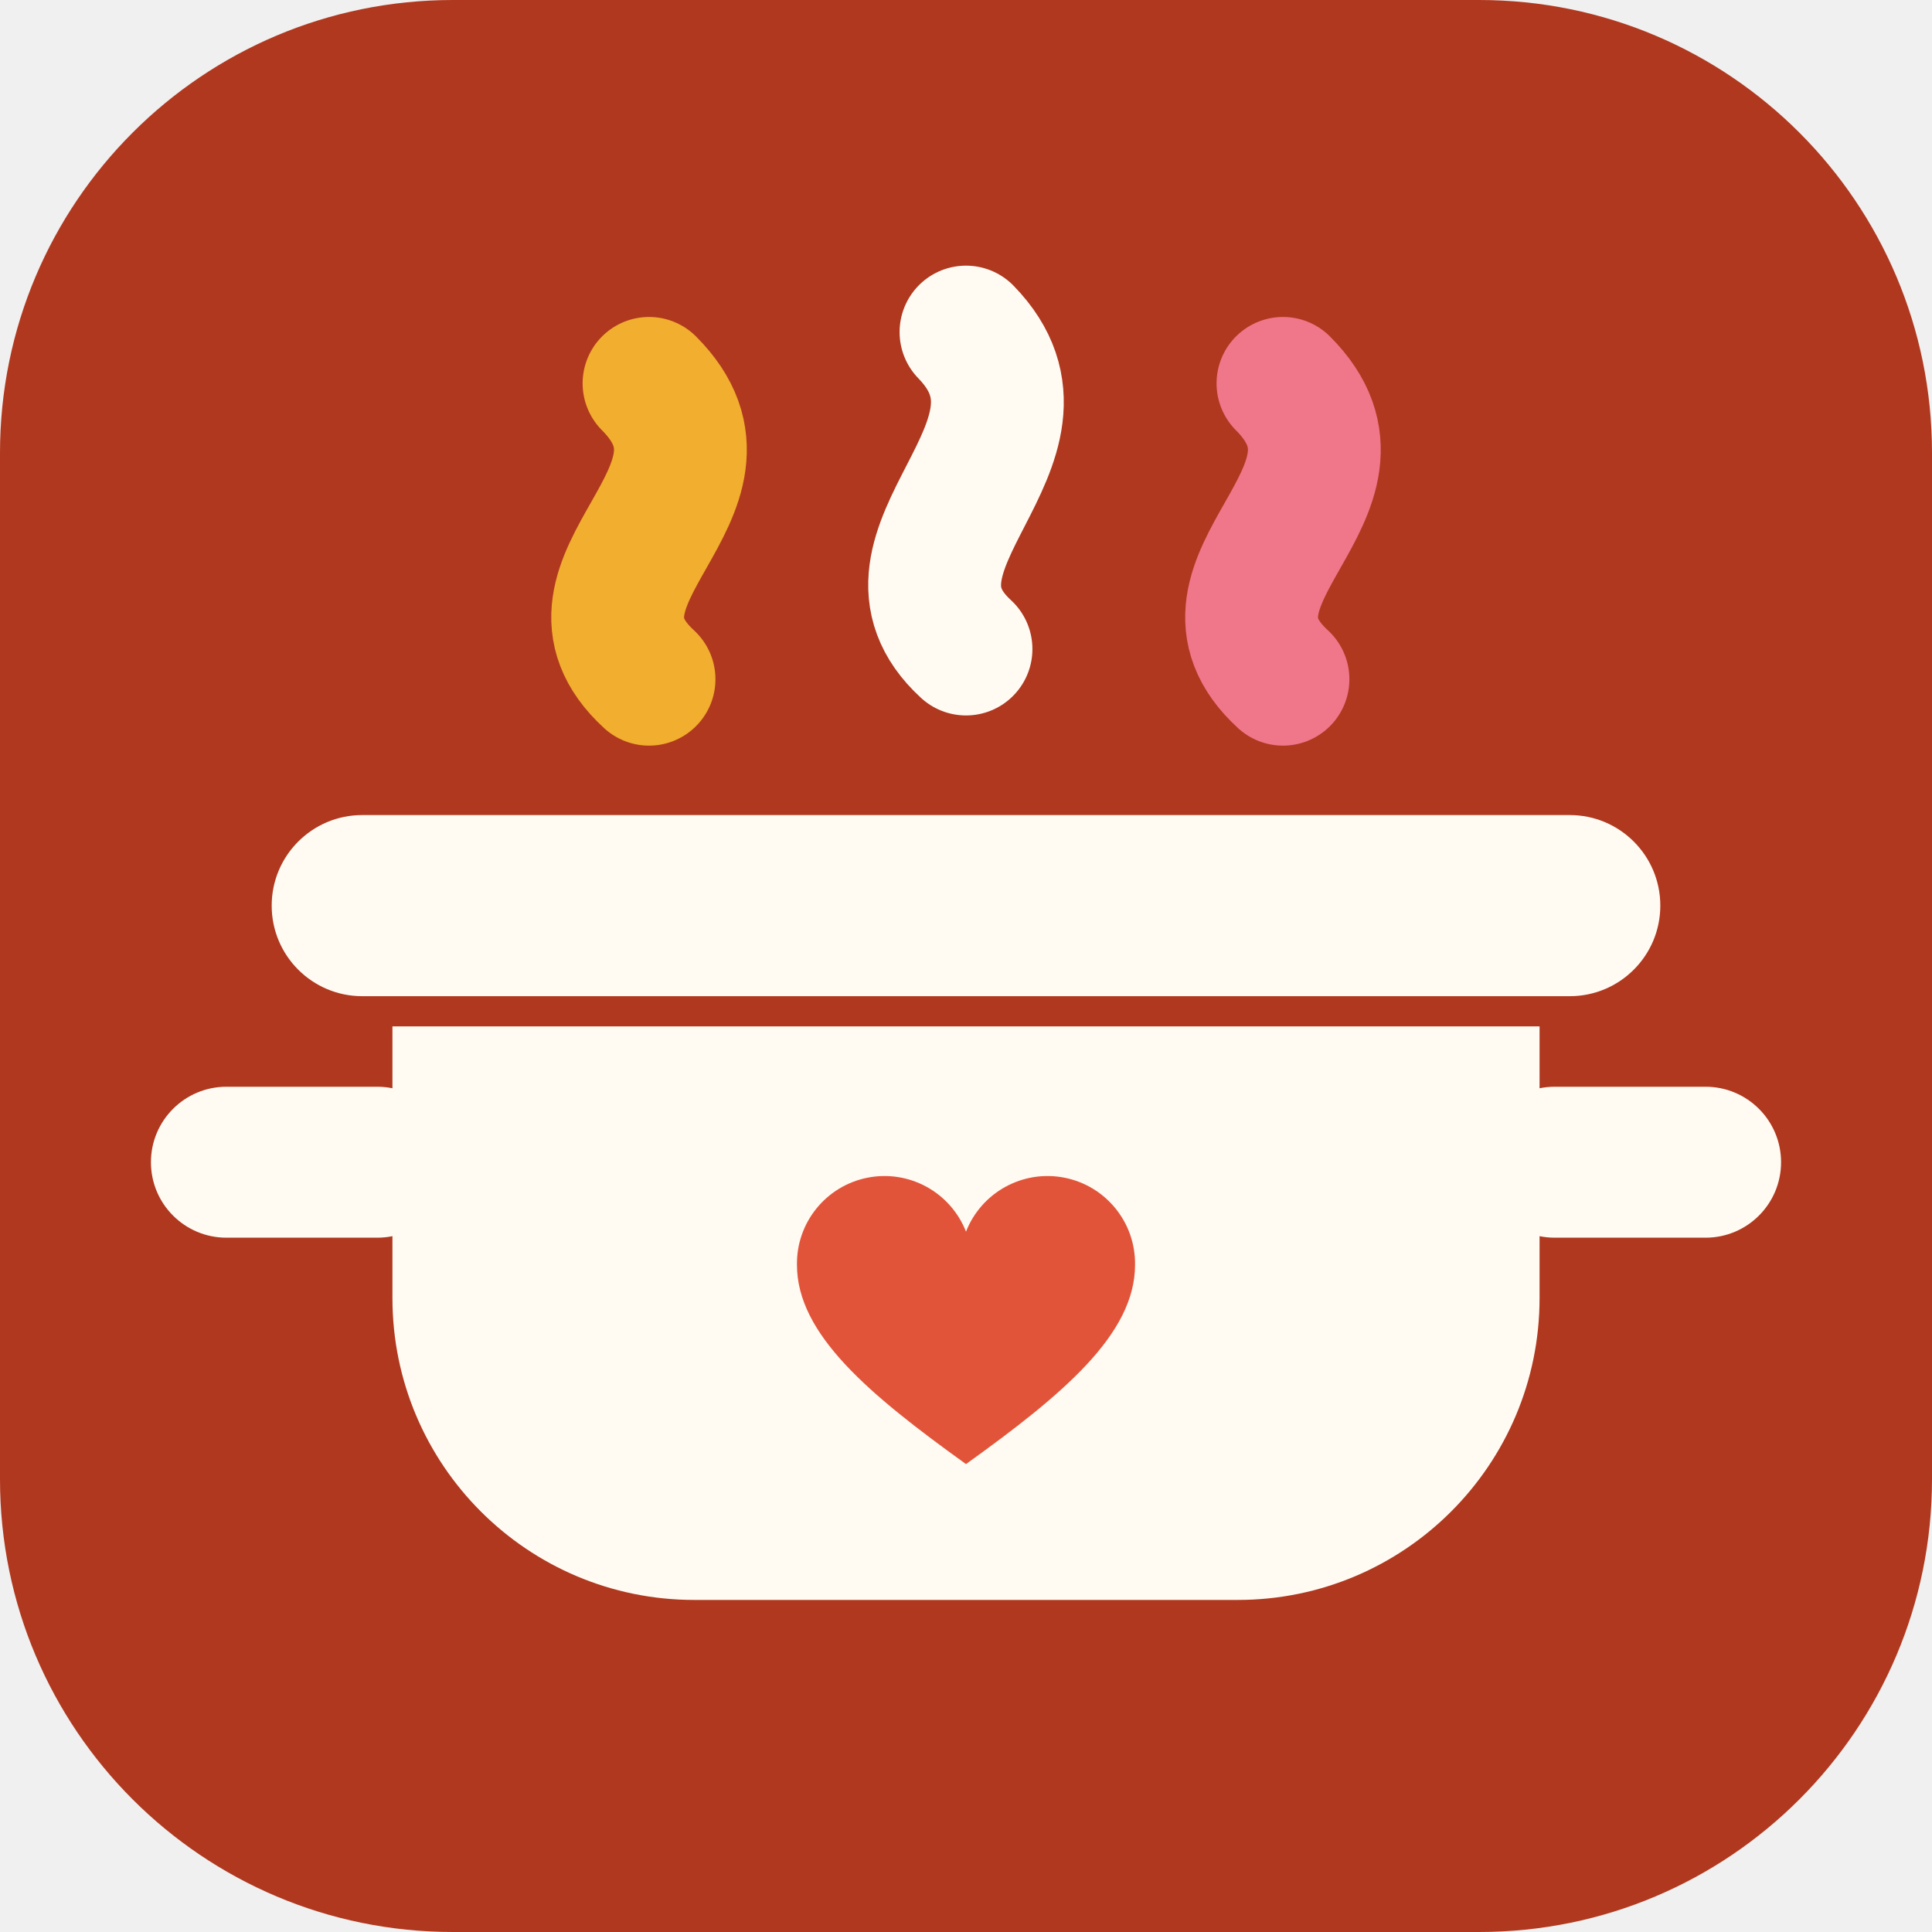
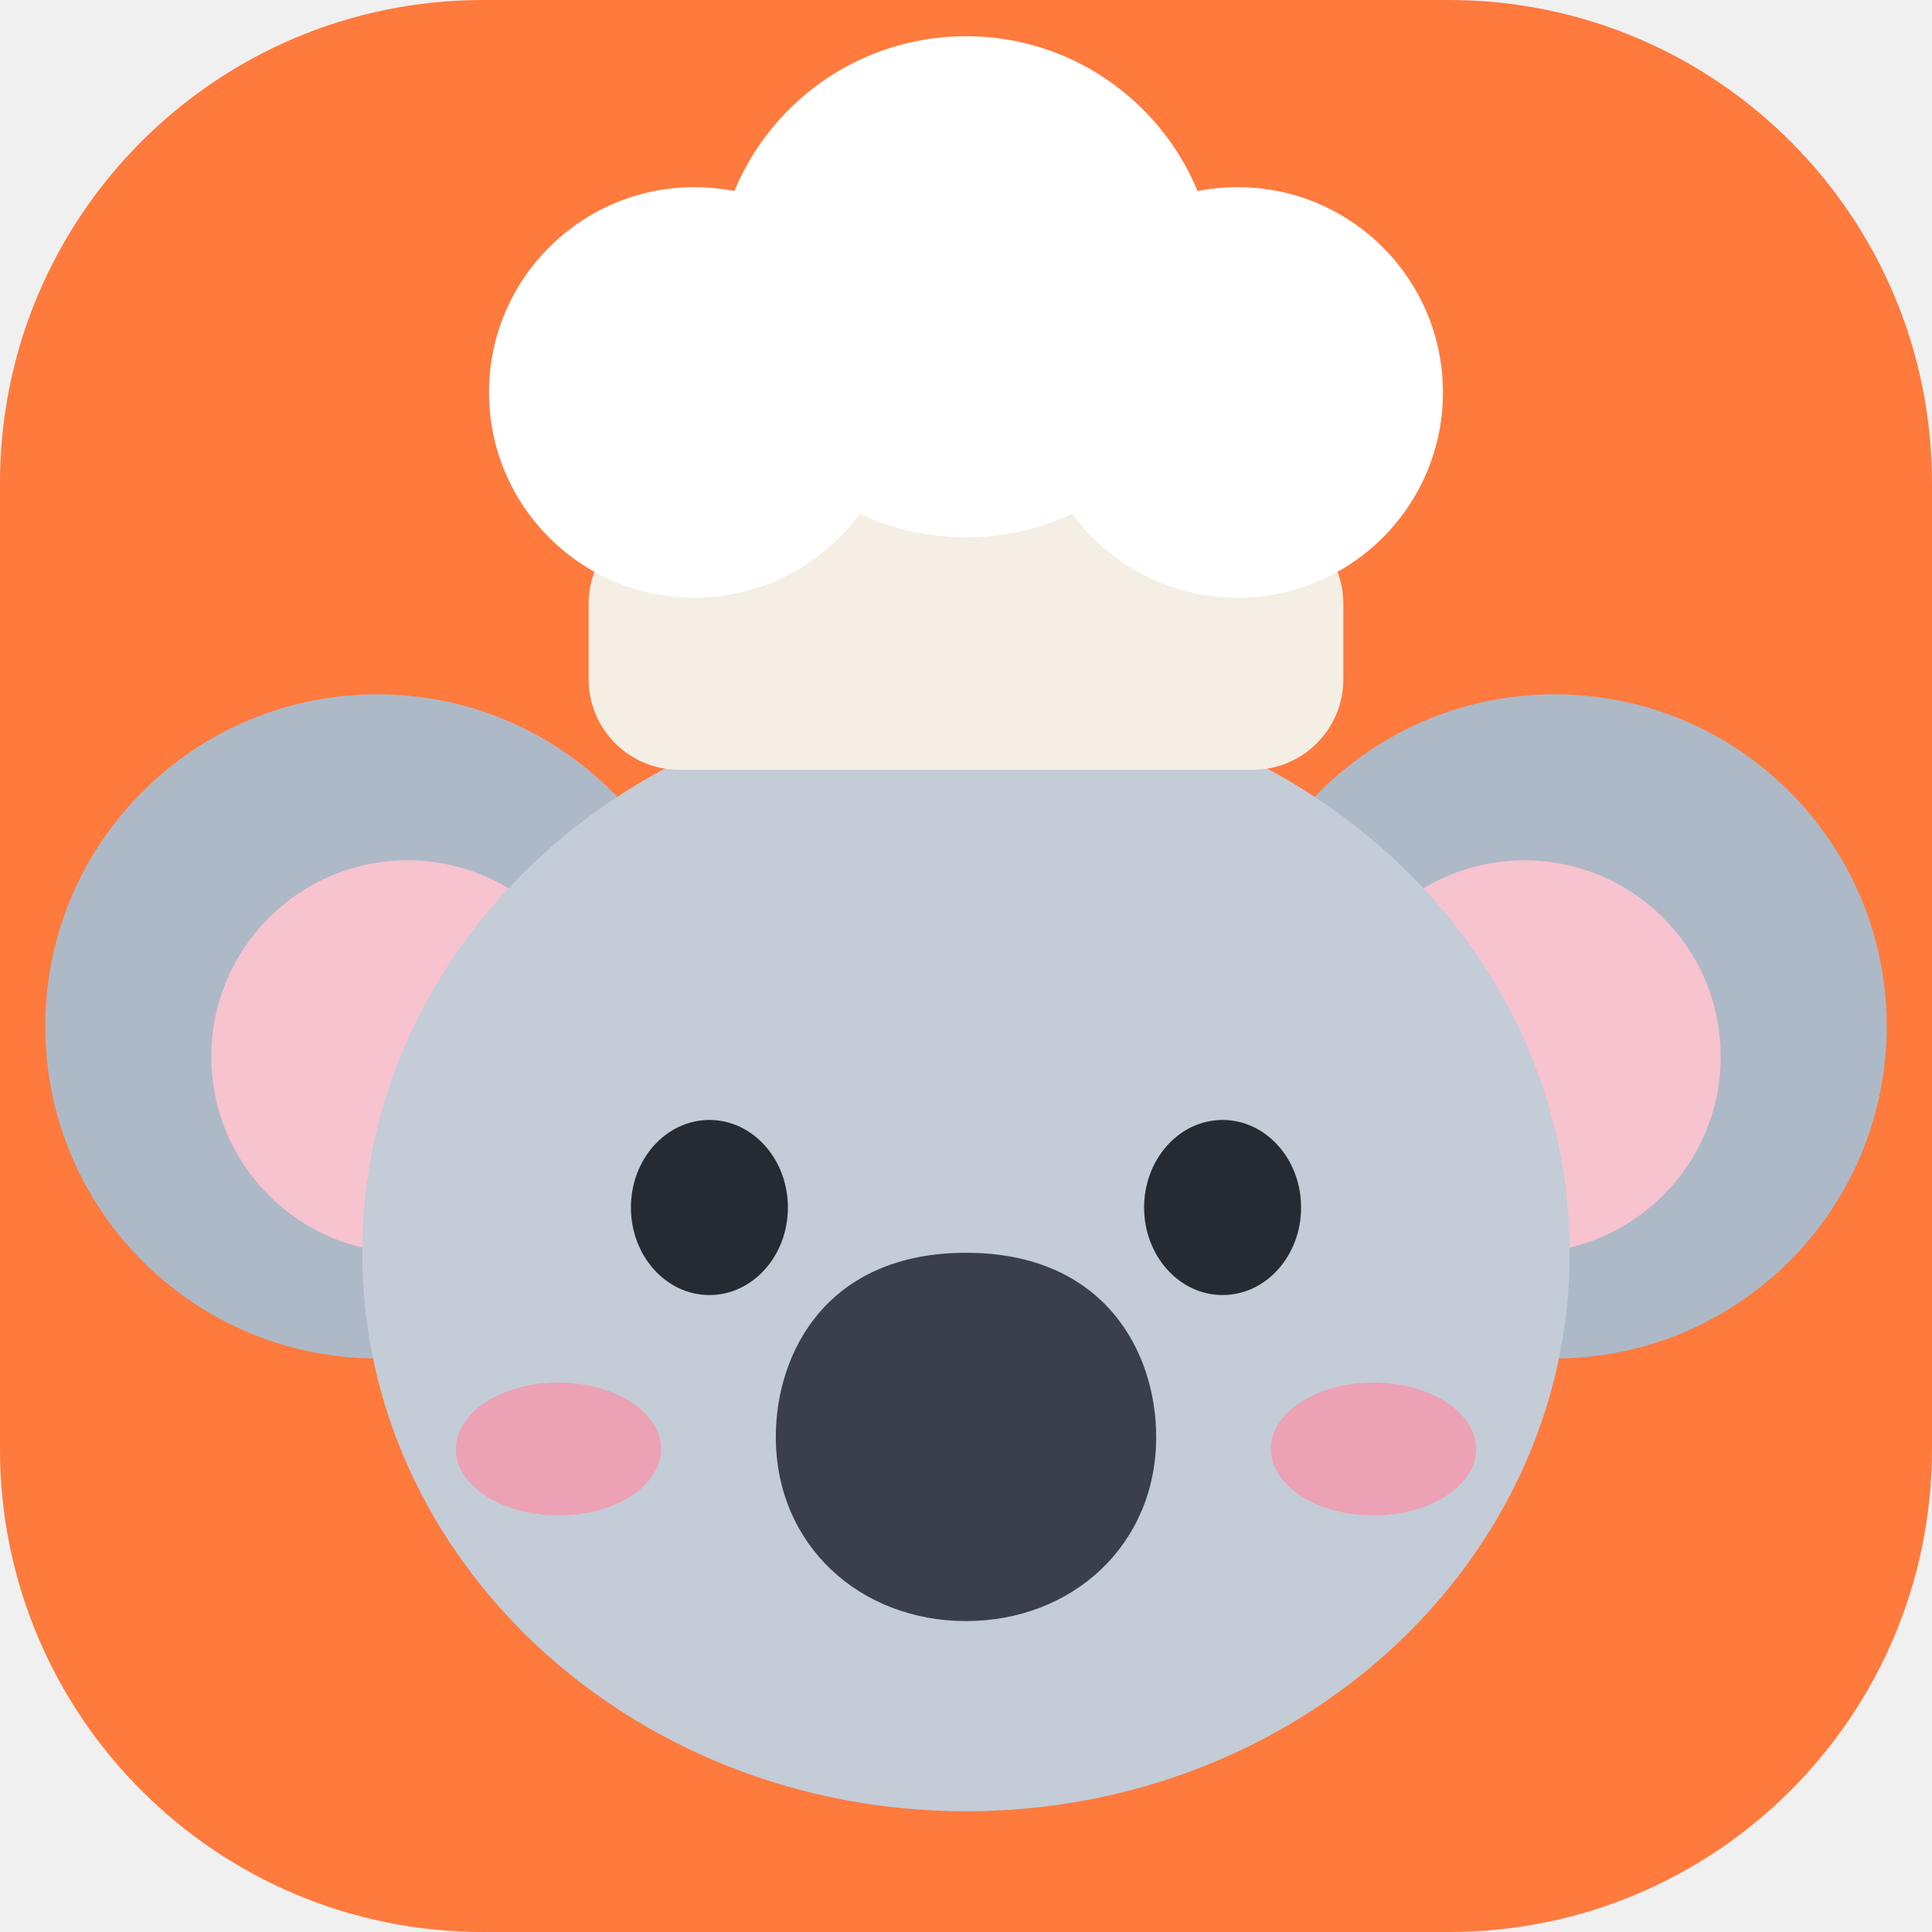
<svg xmlns="http://www.w3.org/2000/svg" viewBox="0 0 64 64">
-   <rect width="64" height="64" rx="15" fill="#B0381F" />
-   <g fill="none" stroke-linecap="round" stroke-width="4.4">
-     <path d="M21.5 22.5c-3.6-3.3 3.6-6.2 0-9.8" stroke="#F2AE2E" />
-     <path d="M32 21.5c-3.6-3.3 3.6-6.8 0-10.5" stroke="#FFFBF3" />
-     <path d="M42.5 22.5c-3.6-3.3 3.6-6.2 0-9.8" stroke="#F0768A" />
-   </g>
-   <rect x="9" y="27" width="46" height="6" rx="3" fill="#FFFBF3" />
-   <path d="M13 34h38v9a10 10 0 0 1-10 10H23a10 10 0 0 1-10-10z" fill="#FFFBF3" />
-   <rect x="5" y="36" width="10" height="5" rx="2.5" fill="#FFFBF3" />
-   <rect x="49" y="36" width="10" height="5" rx="2.5" fill="#FFFBF3" />
-   <path d="M32 48.5c-3.2-2.3-5.6-4.3-5.6-6.6a2.9 2.9 0 0 1 5.6-1.1 2.9 2.9 0 0 1 5.6 1.1c0 2.3-2.4 4.3-5.6 6.6z" fill="#E2543A" />
+   <rect width="64" height="64" rx="16" fill="#FF7A3D" />
+   <circle cx="12.5" cy="34" r="11" fill="#AEB9C7" />
+   <circle cx="51.5" cy="34" r="11" fill="#AEB9C7" />
+   <circle cx="13.5" cy="35" r="6.5" fill="#F6C3CF" />
+   <circle cx="50.5" cy="35" r="6.5" fill="#F6C3CF" />
+   <ellipse cx="32" cy="41.5" rx="20" ry="18.5" fill="#C3CCD7" />
+   <rect x="19.5" y="17" width="25" height="8.5" rx="3" fill="#F4EEE5" />
+   <circle cx="23" cy="13" r="6.8" fill="#fff" />
+   <circle cx="41" cy="13" r="6.8" fill="#fff" />
+   <circle cx="32" cy="9.5" r="8.3" fill="#fff" />
+   <ellipse cx="23.5" cy="40" rx="2.6" ry="2.9" fill="#262A33" />
+   <ellipse cx="40.5" cy="40" rx="2.6" ry="2.9" fill="#262A33" />
+   <ellipse cx="18.5" cy="48" rx="3.4" ry="2.2" fill="#F59AAE" opacity=".85" />
+   <ellipse cx="45.5" cy="48" rx="3.4" ry="2.2" fill="#F59AAE" opacity=".85" />
+   <path d="M32 41.5c4.6 0 6.3 3.3 6.3 6.1 0 3.6-2.8 6.1-6.3 6.1s-6.3-2.5-6.3-6.1c0-2.8 1.7-6.1 6.3-6.1z" fill="#3A3F4B" />
</svg>
